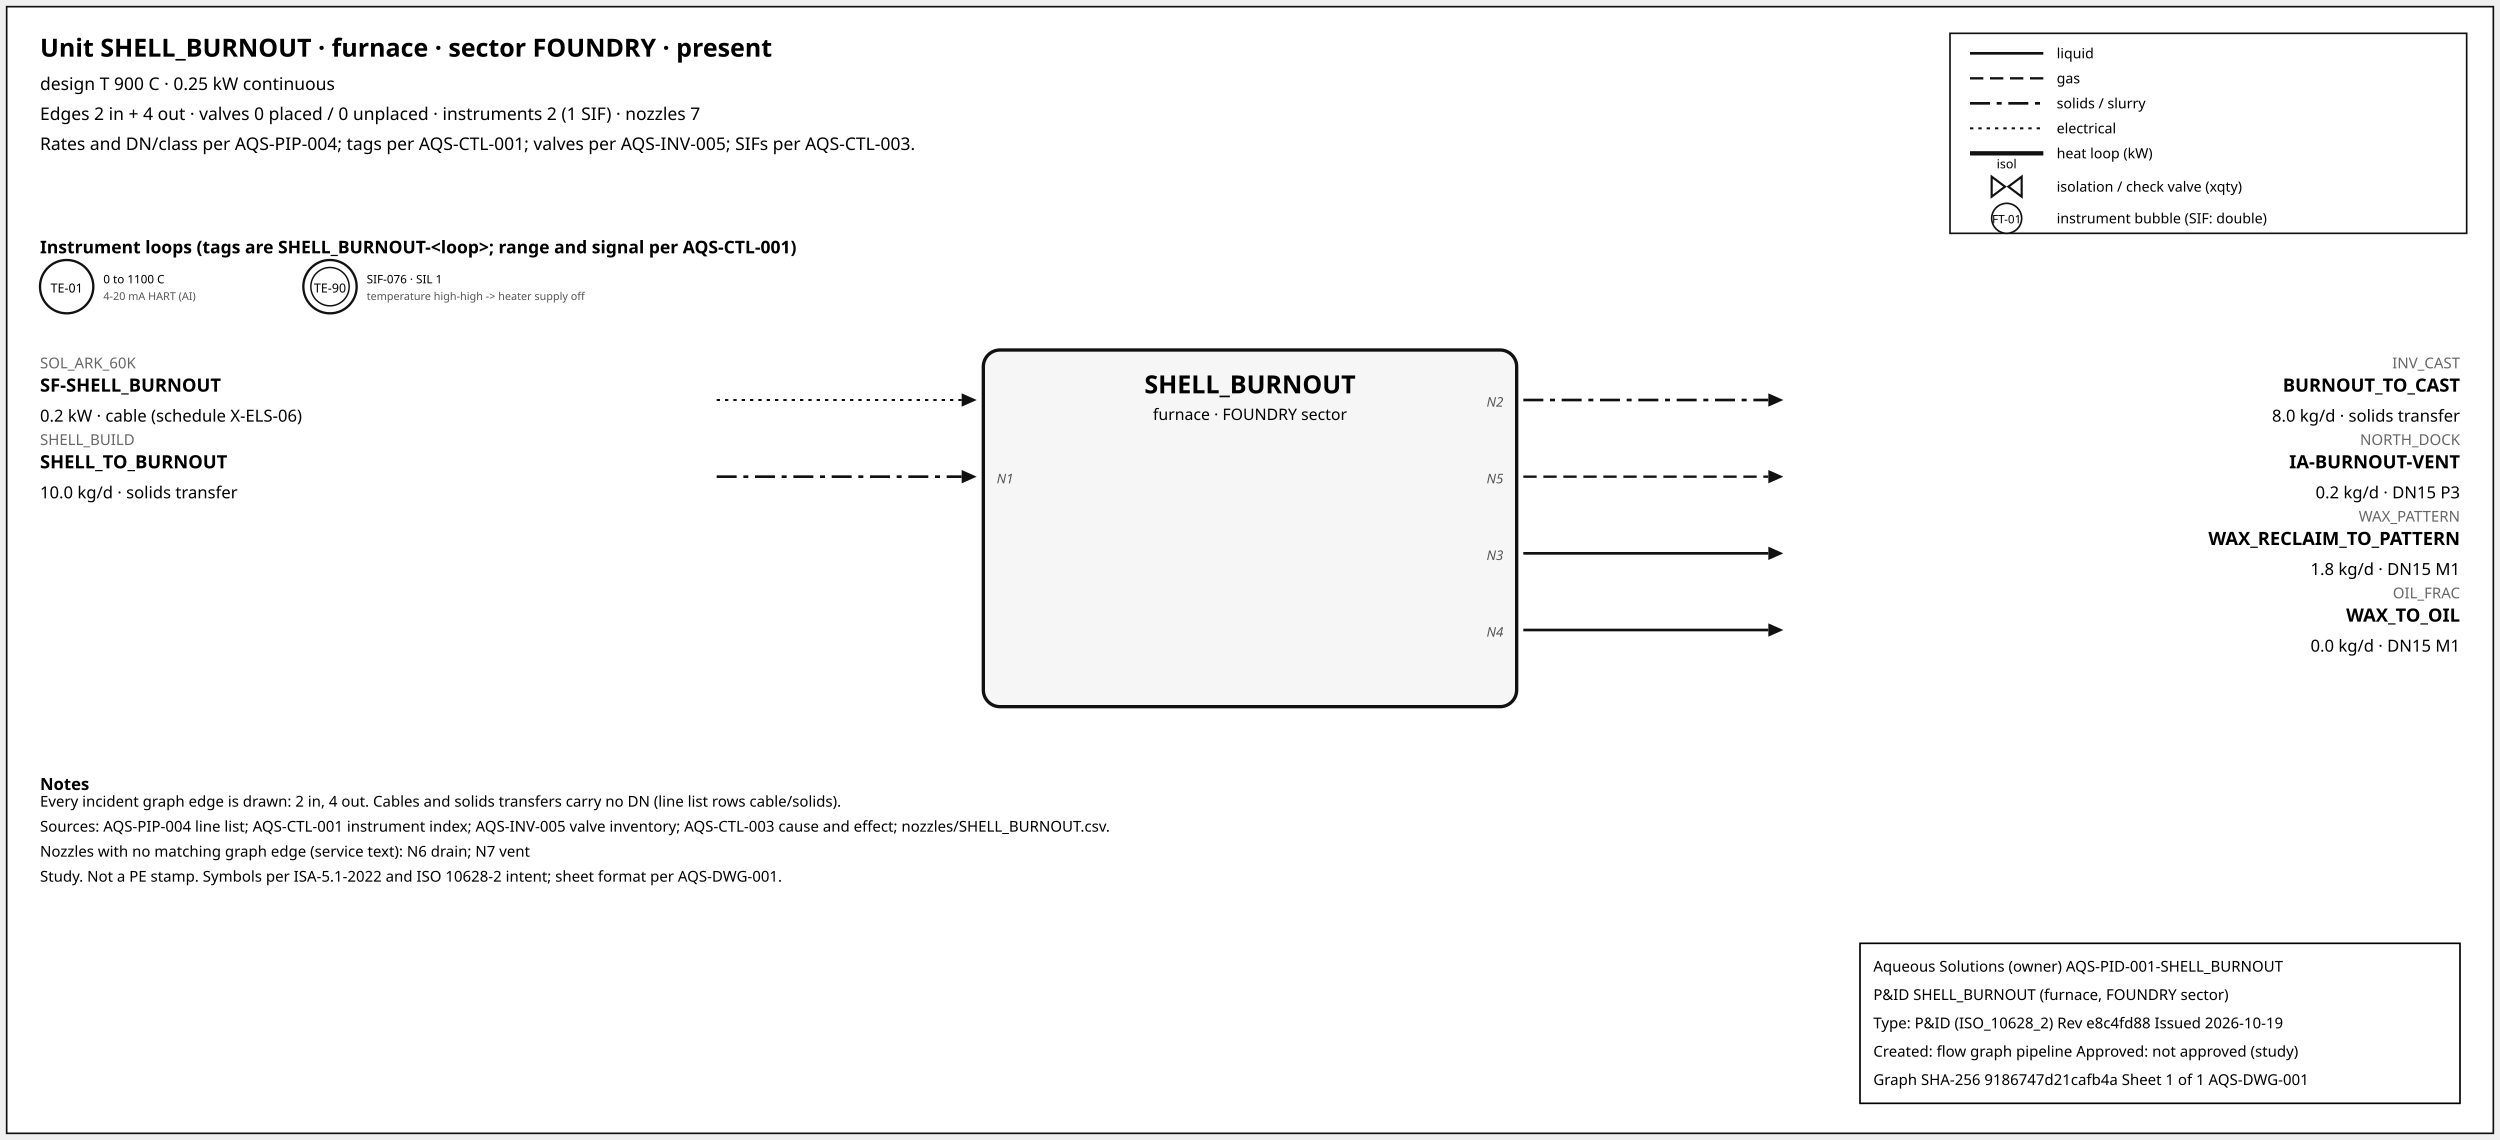
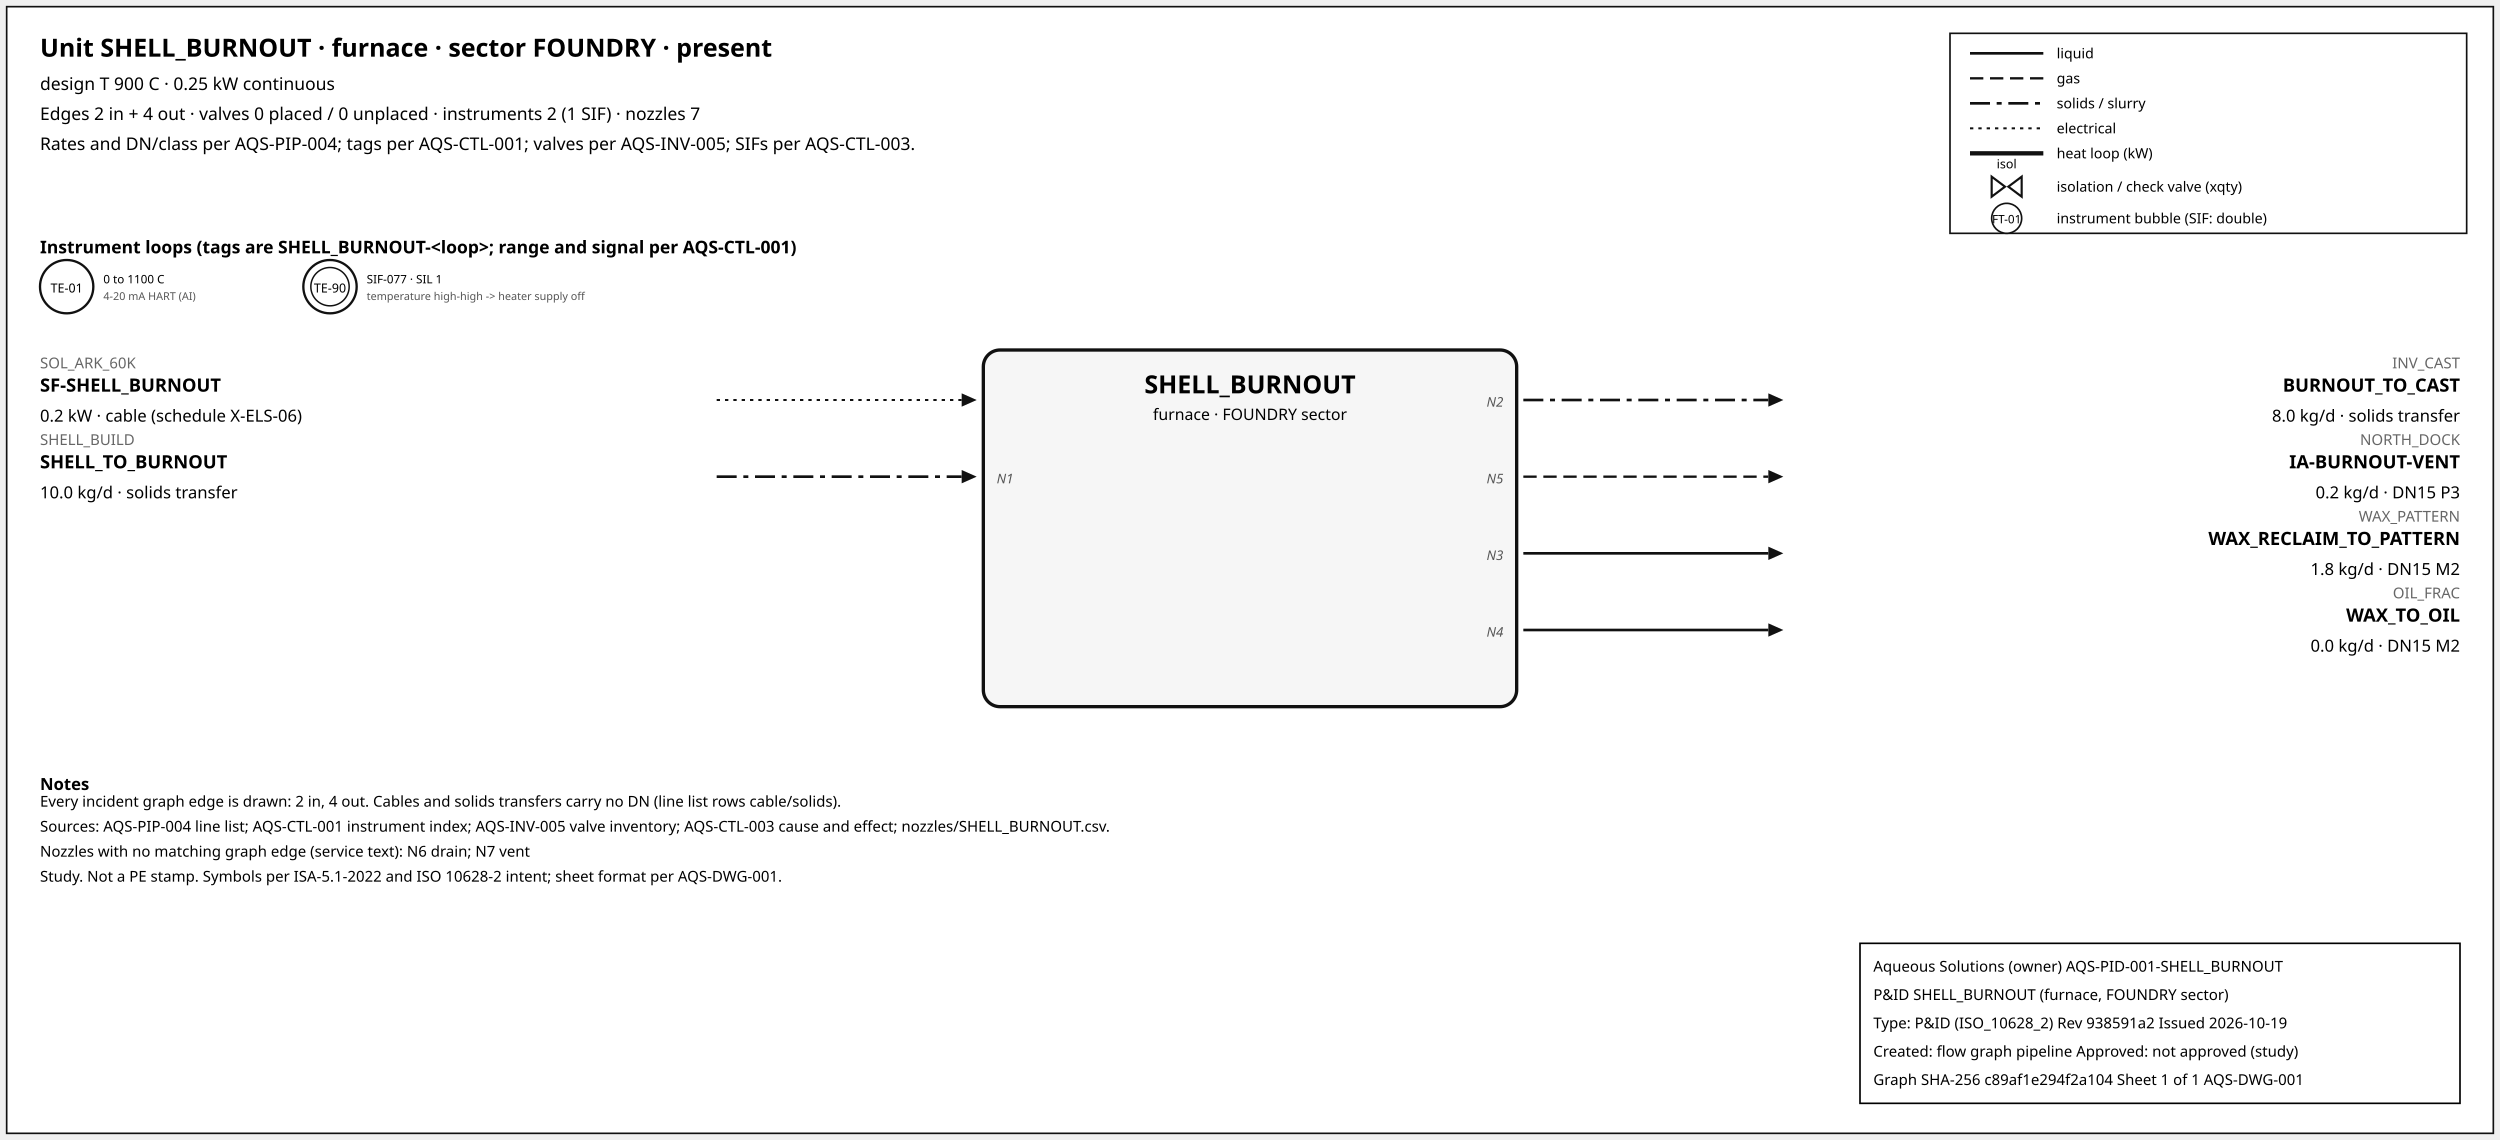
<svg xmlns="http://www.w3.org/2000/svg" width="1500" height="684" font-family="sans-serif">
  <rect x="4" y="4" width="1492" height="676" fill="white" stroke="#111" />
  <text x="24" y="34" font-size="15" font-weight="600">Unit SHELL_BURNOUT · furnace · sector FOUNDRY · present</text>
  <text x="24" y="54" font-size="10.5">design T 900 C · 0.25 kW continuous</text>
  <text x="24" y="72" font-size="10.5">Edges 2 in + 4 out · valves 0 placed / 0 unplaced · instruments 2 (1 SIF) · nozzles 7</text>
  <text x="24" y="90" font-size="10.5">Rates and DN/class per AQS-PIP-004; tags per AQS-CTL-001; valves per AQS-INV-005; SIFs per AQS-CTL-003.</text>
  <rect x="1170" y="20" width="310" height="120" fill="white" stroke="#111" />
  <line x1="1182" y1="32" x2="1226" y2="32" stroke="#111" stroke-width="1.6" />
  <text x="1234" y="35" font-size="8.5">liquid</text>
  <line x1="1182" y1="47" x2="1226" y2="47" stroke="#111" stroke-width="1.4" stroke-dasharray="8,4" />
  <text x="1234" y="50" font-size="8.5">gas</text>
  <line x1="1182" y1="62" x2="1226" y2="62" stroke="#111" stroke-width="1.6" stroke-dasharray="12,4,3,4" />
  <text x="1234" y="65" font-size="8.5">solids / slurry</text>
  <line x1="1182" y1="77" x2="1226" y2="77" stroke="#111" stroke-width="1.2" stroke-dasharray="2,3" />
  <text x="1234" y="80" font-size="8.5">electrical</text>
  <line x1="1182" y1="92" x2="1226" y2="92" stroke="#111" stroke-width="2.6" />
  <text x="1234" y="95" font-size="8.5">heat loop (kW)</text>
  <path d="M 1195.0,106 L 1203.0,112 L 1195.0,118 Z M 1213.0,106 L 1205.0,112 L 1213.0,118 Z" fill="white" stroke="#111" stroke-width="1.3" />
  <text x="1204.0" y="101.0" font-size="7.5" text-anchor="middle">isol</text>
  <text x="1234" y="115" font-size="8.5">isolation / check valve (xqty)</text>
  <circle cx="1204" cy="131" r="9" fill="white" stroke="#111" />
  <text x="1204" y="134" font-size="7" text-anchor="middle">FT-01</text>
  <text x="1234" y="134" font-size="8.5">instrument bubble (SIF: double)</text>
  <text x="24" y="152" font-size="10.5" font-weight="600">Instrument loops (tags are SHELL_BURNOUT-&lt;loop&gt;; range and signal per AQS-CTL-001)</text>
  <circle cx="40" cy="172" r="16" fill="white" stroke="#111" stroke-width="1.4" />
  <text x="40" y="175.5" font-size="7.5" text-anchor="middle">TE-01</text>
  <text x="62" y="170" font-size="7">0 to 1100 C</text>
  <text x="62" y="180" font-size="6.5" fill="#555">4-20 mA HART (AI)</text>
  <circle cx="198" cy="172" r="16" fill="white" stroke="#111" stroke-width="1.4" />
  <circle cx="198" cy="172" r="11.5" fill="none" stroke="#111" stroke-width="0.9" />
  <text x="198" y="175.5" font-size="7.5" text-anchor="middle">TE-90</text>
-   <text x="220" y="170" font-size="7">SIF-076 · SIL 1</text>
+   <text x="220" y="170" font-size="7">SIF-077 · SIL 1</text>
  <text x="220" y="180" font-size="6.5" fill="#555">temperature high-high -&gt; heater supply off</text>
  <rect x="590" y="210" width="320" height="214" rx="10" fill="#f6f6f6" stroke="#111" stroke-width="2" />
  <text x="750.0" y="236" font-size="15" font-weight="700" text-anchor="middle">SHELL_BURNOUT</text>
  <text x="750.0" y="252" font-size="9.5" text-anchor="middle">furnace · FOUNDRY sector</text>
  <line x1="430" y1="240" x2="577" y2="240" stroke="#111" stroke-width="1.2" stroke-dasharray="2,3" class="edge-in" />
  <polygon points="586,240 577,236 577,244" fill="#111" />
  <text x="24" y="221" font-size="9" fill="#666" text-anchor="start">SOL_ARK_60K</text>
  <text x="24" y="235" font-size="11" font-weight="600" text-anchor="start">SF-SHELL_BURNOUT</text>
  <text x="24" y="253" font-size="10" text-anchor="start">0.2 kW · cable (schedule X-ELS-06)</text>
  <line x1="430" y1="286" x2="577" y2="286" stroke="#111" stroke-width="1.6" stroke-dasharray="12,4,3,4" class="edge-in" />
  <polygon points="586,286 577,282 577,290" fill="#111" />
  <text x="24" y="267" font-size="9" fill="#666" text-anchor="start">SHELL_BUILD</text>
  <text x="24" y="281" font-size="11" font-weight="600" text-anchor="start">SHELL_TO_BURNOUT</text>
  <text x="24" y="299" font-size="10" text-anchor="start">10.0 kg/d · solids transfer</text>
  <text x="598" y="290" font-size="8" font-style="italic" fill="#555" text-anchor="start">N1</text>
  <line x1="914" y1="240" x2="1061" y2="240" stroke="#111" stroke-width="1.6" stroke-dasharray="12,4,3,4" class="edge-out" />
  <polygon points="1070,240 1061,236 1061,244" fill="#111" />
  <text x="1476" y="221" font-size="9" fill="#666" text-anchor="end">INV_CAST</text>
  <text x="1476" y="235" font-size="11" font-weight="600" text-anchor="end">BURNOUT_TO_CAST</text>
  <text x="1476" y="253" font-size="10" text-anchor="end">8.0 kg/d · solids transfer</text>
  <text x="902" y="244" font-size="8" font-style="italic" fill="#555" text-anchor="end">N2</text>
  <line x1="914" y1="286" x2="1061" y2="286" stroke="#111" stroke-width="1.4" stroke-dasharray="8,4" class="edge-out" />
  <polygon points="1070,286 1061,282 1061,290" fill="#111" />
  <text x="1476" y="267" font-size="9" fill="#666" text-anchor="end">NORTH_DOCK</text>
  <text x="1476" y="281" font-size="11" font-weight="600" text-anchor="end">IA-BURNOUT-VENT</text>
  <text x="1476" y="299" font-size="10" text-anchor="end">0.2 kg/d · DN15 P3</text>
  <text x="902" y="290" font-size="8" font-style="italic" fill="#555" text-anchor="end">N5</text>
  <line x1="914" y1="332" x2="1061" y2="332" stroke="#111" stroke-width="1.6" class="edge-out" />
  <polygon points="1070,332 1061,328 1061,336" fill="#111" />
  <text x="1476" y="313" font-size="9" fill="#666" text-anchor="end">WAX_PATTERN</text>
  <text x="1476" y="327" font-size="11" font-weight="600" text-anchor="end">WAX_RECLAIM_TO_PATTERN</text>
-   <text x="1476" y="345" font-size="10" text-anchor="end">1.8 kg/d · DN15 M1</text>
+   <text x="1476" y="345" font-size="10" text-anchor="end">1.8 kg/d · DN15 M2</text>
  <text x="902" y="336" font-size="8" font-style="italic" fill="#555" text-anchor="end">N3</text>
  <line x1="914" y1="378" x2="1061" y2="378" stroke="#111" stroke-width="1.6" class="edge-out" />
  <polygon points="1070,378 1061,374 1061,382" fill="#111" />
  <text x="1476" y="359" font-size="9" fill="#666" text-anchor="end">OIL_FRAC</text>
  <text x="1476" y="373" font-size="11" font-weight="600" text-anchor="end">WAX_TO_OIL</text>
-   <text x="1476" y="391" font-size="10" text-anchor="end">0.0 kg/d · DN15 M1</text>
+   <text x="1476" y="391" font-size="10" text-anchor="end">0.0 kg/d · DN15 M2</text>
  <text x="902" y="382" font-size="8" font-style="italic" fill="#555" text-anchor="end">N4</text>
  <text x="24" y="474" font-size="10" font-weight="600">Notes</text>
  <text x="24" y="484" font-size="9">Every incident graph edge is drawn: 2 in, 4 out. Cables and solids transfers carry no DN (line list rows cable/solids).</text>
  <text x="24" y="499" font-size="9">Sources: AQS-PIP-004 line list; AQS-CTL-001 instrument index; AQS-INV-005 valve inventory; AQS-CTL-003 cause and effect; nozzles/SHELL_BURNOUT.csv.</text>
  <text x="24" y="514" font-size="9">Nozzles with no matching graph edge (service text): N6 drain; N7 vent</text>
  <text x="24" y="529" font-size="9">Study. Not a PE stamp. Symbols per ISA-5.1-2022 and ISO 10628-2 intent; sheet format per AQS-DWG-001.</text>
  <g id="aqs-title-block">
    <rect x="1116" y="566" width="360" height="96" fill="white" stroke="black" stroke-width="1" />
    <text x="1124" y="583" font-size="9">Aqueous Solutions (owner)   AQS-PID-001-SHELL_BURNOUT</text>
    <text x="1124" y="600" font-size="9">P&amp;ID SHELL_BURNOUT (furnace, FOUNDRY sector)</text>
-     <text x="1124" y="617" font-size="9">Type: P&amp;ID (ISO_10628_2)   Rev e8c4fd88   Issued 2026-10-19</text>
+     <text x="1124" y="617" font-size="9">Type: P&amp;ID (ISO_10628_2)   Rev 938591a2   Issued 2026-10-19</text>
    <text x="1124" y="634" font-size="9">Created: flow graph pipeline   Approved: not approved (study)</text>
-     <text x="1124" y="651" font-size="9">Graph SHA-256 9186747d21cafb4a   Sheet 1 of 1   AQS-DWG-001</text>
+     <text x="1124" y="651" font-size="9">Graph SHA-256 c89af1e294f2a104   Sheet 1 of 1   AQS-DWG-001</text>
  </g>
</svg>
